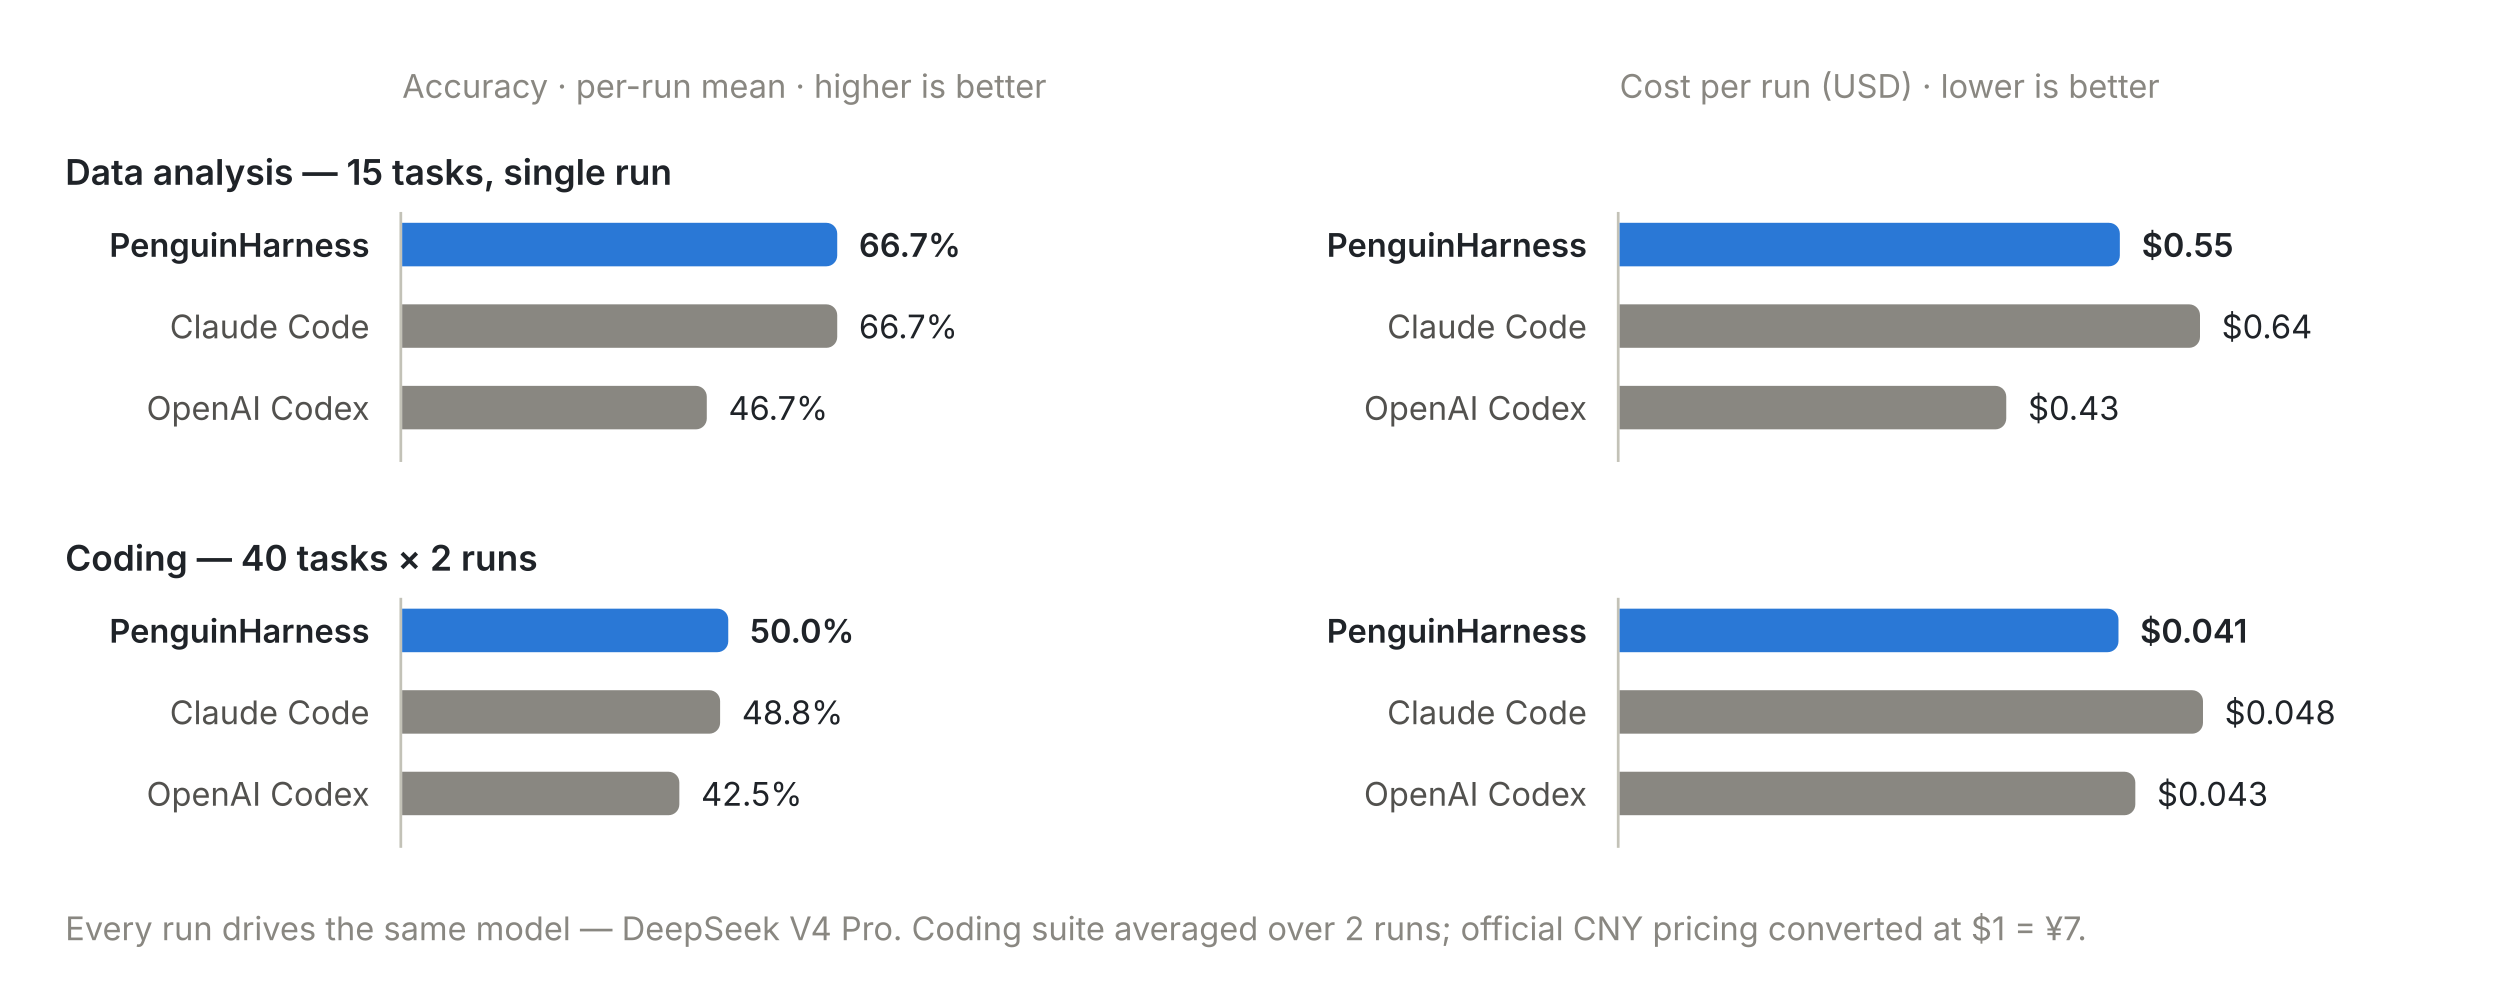
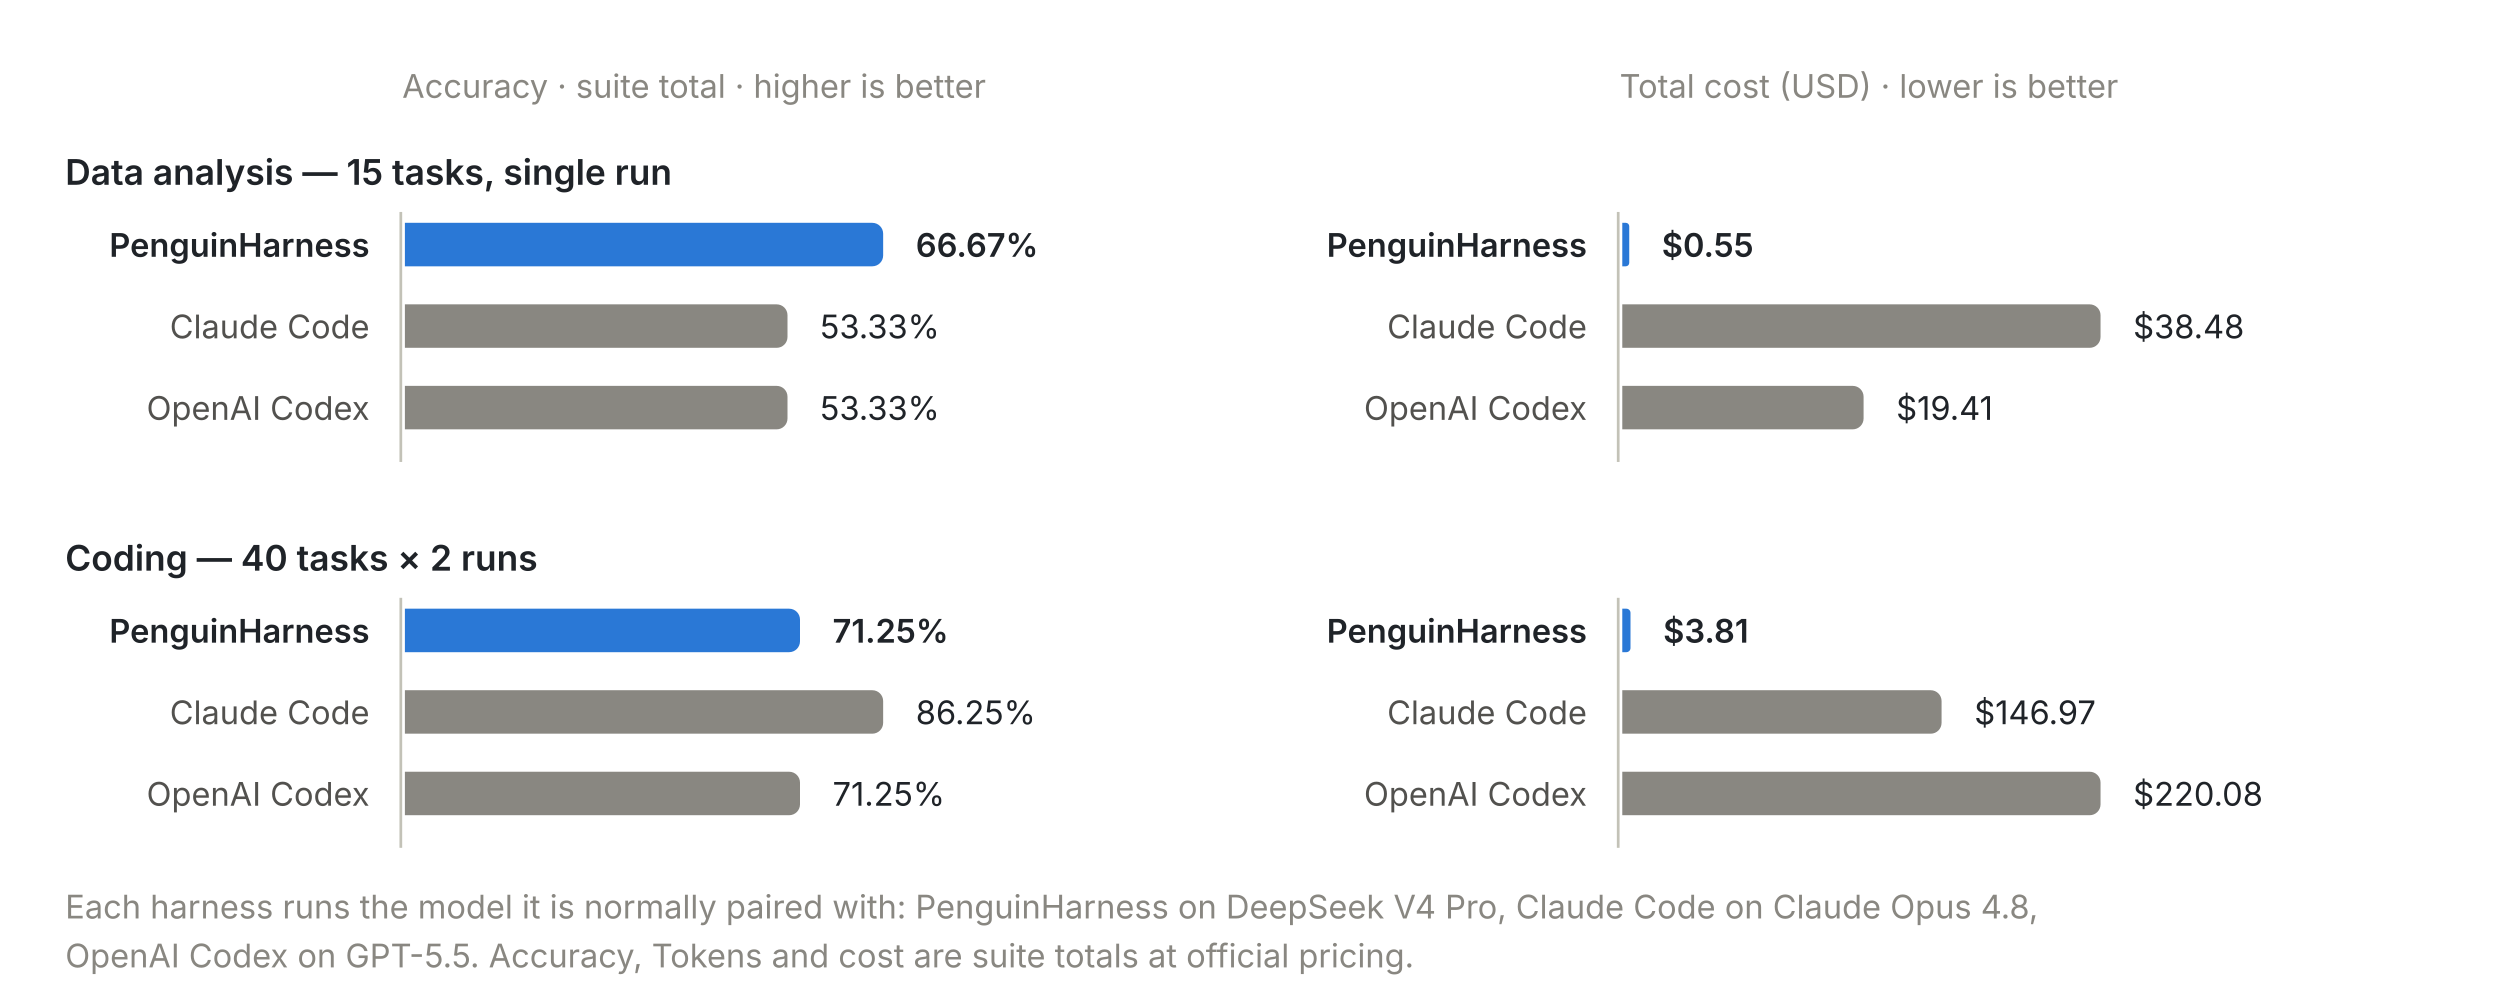
- <svg xmlns="http://www.w3.org/2000/svg" viewBox="0 0 920 368" width="920" height="368" role="img" aria-label="Benchmark: PenguinHarness vs Claude Code vs OpenAI Codex, accuracy and cost per run, all driven by DeepSeek V4 Pro">
-   <text x="148" y="36" font-size="12" font-weight="400" fill="#898781" text-anchor="start" font-family="system-ui, -apple-system, 'Segoe UI', sans-serif">Accuracy · per-run mean · higher is better</text>
-   <text x="596" y="36" font-size="12" font-weight="400" fill="#898781" text-anchor="start" font-family="system-ui, -apple-system, 'Segoe UI', sans-serif">Cost per run (USD) · lower is better</text>
+ <svg xmlns="http://www.w3.org/2000/svg" viewBox="0 0 920 368" width="920" height="368" role="img" aria-label="Benchmark: PenguinHarness vs Claude Code vs OpenAI Codex on two suites — comparable accuracy at a small fraction of the cost">
+   <text x="148" y="36" font-size="12" font-weight="400" fill="#898781" text-anchor="start" font-family="system-ui, -apple-system, 'Segoe UI', sans-serif">Accuracy · suite total · higher is better</text>
+   <text x="596" y="36" font-size="12" font-weight="400" fill="#898781" text-anchor="start" font-family="system-ui, -apple-system, 'Segoe UI', sans-serif">Total cost (USD) · lower is better</text>
  <text x="24" y="68" font-size="13" font-weight="600" fill="#1f2328" text-anchor="start" font-family="system-ui, -apple-system, 'Segoe UI', sans-serif">Data analysis — 15 tasks, single run</text>
  <rect x="147" y="78" width="1" height="92" fill="#c3c2b7" />
  <text x="136" y="94.5" font-size="12" font-weight="600" fill="#1f2328" text-anchor="end" font-family="system-ui, -apple-system, 'Segoe UI', sans-serif">PenguinHarness</text>
-   <path d="M148 82 h156.1 a4 4 0 0 1 4 4 v8 a4 4 0 0 1 -4 4 h-156.1 z" fill="#2a78d6" />
-   <text x="316.08" y="94.5" font-size="12" font-weight="600" fill="#1f2328" text-anchor="start" font-family="system-ui, -apple-system, 'Segoe UI', sans-serif">66.7%</text>
+   <path d="M149 82 h172.0 a4 4 0 0 1 4 4 v8 a4 4 0 0 1 -4 4 h-172.0 z" fill="#2a78d6" />
+   <text x="337" y="94.5" font-size="12" font-weight="600" fill="#1f2328" text-anchor="start" font-family="system-ui, -apple-system, 'Segoe UI', sans-serif">66.67%</text>
  <text x="136" y="124.5" font-size="12" font-weight="400" fill="#52514e" text-anchor="end" font-family="system-ui, -apple-system, 'Segoe UI', sans-serif">Claude Code</text>
-   <path d="M148 112 h156.1 a4 4 0 0 1 4 4 v8 a4 4 0 0 1 -4 4 h-156.1 z" fill="#898781" />
-   <text x="316.08" y="124.5" font-size="12" font-weight="400" fill="#1f2328" text-anchor="start" font-family="system-ui, -apple-system, 'Segoe UI', sans-serif">66.7%</text>
+   <path d="M149 112 h136.8 a4 4 0 0 1 4 4 v8 a4 4 0 0 1 -4 4 h-136.8 z" fill="#898781" />
+   <text x="301.784" y="124.5" font-size="12" font-weight="400" fill="#1f2328" text-anchor="start" font-family="system-ui, -apple-system, 'Segoe UI', sans-serif">53.33%</text>
  <text x="136" y="154.5" font-size="12" font-weight="400" fill="#52514e" text-anchor="end" font-family="system-ui, -apple-system, 'Segoe UI', sans-serif">OpenAI Codex</text>
-   <path d="M148 142 h108.1 a4 4 0 0 1 4 4 v8 a4 4 0 0 1 -4 4 h-108.1 z" fill="#898781" />
-   <text x="268.08" y="154.5" font-size="12" font-weight="400" fill="#1f2328" text-anchor="start" font-family="system-ui, -apple-system, 'Segoe UI', sans-serif">46.7%</text>
+   <path d="M149 142 h136.8 a4 4 0 0 1 4 4 v8 a4 4 0 0 1 -4 4 h-136.8 z" fill="#898781" />
+   <text x="301.784" y="154.5" font-size="12" font-weight="400" fill="#1f2328" text-anchor="start" font-family="system-ui, -apple-system, 'Segoe UI', sans-serif">53.33%</text>
  <rect x="595" y="78" width="1" height="92" fill="#c3c2b7" />
  <text x="584" y="94.5" font-size="12" font-weight="600" fill="#1f2328" text-anchor="end" font-family="system-ui, -apple-system, 'Segoe UI', sans-serif">PenguinHarness</text>
-   <path d="M596 82 h180.1 a4 4 0 0 1 4 4 v8 a4 4 0 0 1 -4 4 h-180.1 z" fill="#2a78d6" />
-   <text x="788.135" y="94.5" font-size="12" font-weight="600" fill="#1f2328" text-anchor="start" font-family="system-ui, -apple-system, 'Segoe UI', sans-serif">$0.55</text>
+   <path d="M597 82 h1.3 a1.263 1.263 0 0 1 1.263 1.263 v13.473 a1.263 1.263 0 0 1 -1.263 1.263 h-1.3 z" fill="#2a78d6" />
+   <text x="611.527" y="94.5" font-size="12" font-weight="600" fill="#1f2328" text-anchor="start" font-family="system-ui, -apple-system, 'Segoe UI', sans-serif">$0.55</text>
  <text x="584" y="124.5" font-size="12" font-weight="400" fill="#52514e" text-anchor="end" font-family="system-ui, -apple-system, 'Segoe UI', sans-serif">Claude Code</text>
-   <path d="M596 112 h209.6 a4 4 0 0 1 4 4 v8 a4 4 0 0 1 -4 4 h-209.6 z" fill="#898781" />
-   <text x="817.569" y="124.5" font-size="12" font-weight="400" fill="#1f2328" text-anchor="start" font-family="system-ui, -apple-system, 'Segoe UI', sans-serif">$0.64</text>
+   <path d="M597 112 h172.0 a4 4 0 0 1 4 4 v8 a4 4 0 0 1 -4 4 h-172.0 z" fill="#898781" />
+   <text x="785" y="124.5" font-size="12" font-weight="400" fill="#1f2328" text-anchor="start" font-family="system-ui, -apple-system, 'Segoe UI', sans-serif">$38.48</text>
  <text x="584" y="154.5" font-size="12" font-weight="400" fill="#52514e" text-anchor="end" font-family="system-ui, -apple-system, 'Segoe UI', sans-serif">OpenAI Codex</text>
-   <path d="M596 142 h138.3 a4 4 0 0 1 4 4 v8 a4 4 0 0 1 -4 4 h-138.3 z" fill="#898781" />
-   <text x="746.337" y="154.5" font-size="12" font-weight="400" fill="#1f2328" text-anchor="start" font-family="system-ui, -apple-system, 'Segoe UI', sans-serif">$0.43</text>
+   <path d="M597 142 h84.8 a4 4 0 0 1 4 4 v8 a4 4 0 0 1 -4 4 h-84.8 z" fill="#898781" />
+   <text x="697.795" y="154.5" font-size="12" font-weight="400" fill="#1f2328" text-anchor="start" font-family="system-ui, -apple-system, 'Segoe UI', sans-serif">$19.41</text>
  <text x="24" y="210" font-size="13" font-weight="600" fill="#1f2328" text-anchor="start" font-family="system-ui, -apple-system, 'Segoe UI', sans-serif">Coding — 40 tasks × 2 runs</text>
  <rect x="147" y="220" width="1" height="92" fill="#c3c2b7" />
  <text x="136" y="236.5" font-size="12" font-weight="600" fill="#1f2328" text-anchor="end" font-family="system-ui, -apple-system, 'Segoe UI', sans-serif">PenguinHarness</text>
-   <path d="M148 224 h116.0 a4 4 0 0 1 4 4 v8 a4 4 0 0 1 -4 4 h-116.0 z" fill="#2a78d6" />
-   <text x="276" y="236.5" font-size="12" font-weight="600" fill="#1f2328" text-anchor="start" font-family="system-ui, -apple-system, 'Segoe UI', sans-serif">50.0%</text>
+   <path d="M149 224 h141.4 a4 4 0 0 1 4 4 v8 a4 4 0 0 1 -4 4 h-141.4 z" fill="#2a78d6" />
+   <text x="306.391" y="236.5" font-size="12" font-weight="600" fill="#1f2328" text-anchor="start" font-family="system-ui, -apple-system, 'Segoe UI', sans-serif">71.25%</text>
  <text x="136" y="266.5" font-size="12" font-weight="400" fill="#52514e" text-anchor="end" font-family="system-ui, -apple-system, 'Segoe UI', sans-serif">Claude Code</text>
-   <path d="M148 254 h113.0 a4 4 0 0 1 4 4 v8 a4 4 0 0 1 -4 4 h-113.0 z" fill="#898781" />
-   <text x="273" y="266.5" font-size="12" font-weight="400" fill="#1f2328" text-anchor="start" font-family="system-ui, -apple-system, 'Segoe UI', sans-serif">48.8%</text>
+   <path d="M149 254 h172.0 a4 4 0 0 1 4 4 v8 a4 4 0 0 1 -4 4 h-172.0 z" fill="#898781" />
+   <text x="337" y="266.5" font-size="12" font-weight="400" fill="#1f2328" text-anchor="start" font-family="system-ui, -apple-system, 'Segoe UI', sans-serif">86.25%</text>
  <text x="136" y="296.5" font-size="12" font-weight="400" fill="#52514e" text-anchor="end" font-family="system-ui, -apple-system, 'Segoe UI', sans-serif">OpenAI Codex</text>
-   <path d="M148 284 h98.0 a4 4 0 0 1 4 4 v8 a4 4 0 0 1 -4 4 h-98.0 z" fill="#898781" />
-   <text x="258" y="296.5" font-size="12" font-weight="400" fill="#1f2328" text-anchor="start" font-family="system-ui, -apple-system, 'Segoe UI', sans-serif">42.5%</text>
+   <path d="M149 284 h141.4 a4 4 0 0 1 4 4 v8 a4 4 0 0 1 -4 4 h-141.4 z" fill="#898781" />
+   <text x="306.391" y="296.5" font-size="12" font-weight="400" fill="#1f2328" text-anchor="start" font-family="system-ui, -apple-system, 'Segoe UI', sans-serif">71.25%</text>
  <rect x="595" y="220" width="1" height="92" fill="#c3c2b7" />
  <text x="584" y="236.5" font-size="12" font-weight="600" fill="#1f2328" text-anchor="end" font-family="system-ui, -apple-system, 'Segoe UI', sans-serif">PenguinHarness</text>
-   <path d="M596 224 h179.6 a4 4 0 0 1 4 4 v8 a4 4 0 0 1 -4 4 h-179.6 z" fill="#2a78d6" />
-   <text x="787.556" y="236.5" font-size="12" font-weight="600" fill="#1f2328" text-anchor="start" font-family="system-ui, -apple-system, 'Segoe UI', sans-serif">$0.041</text>
+   <path d="M597 224 h1.5 a1.524 1.524 0 0 1 1.524 1.524 v12.952 a1.524 1.524 0 0 1 -1.524 1.524 h-1.5 z" fill="#2a78d6" />
+   <text x="612.048" y="236.5" font-size="12" font-weight="600" fill="#1f2328" text-anchor="start" font-family="system-ui, -apple-system, 'Segoe UI', sans-serif">$3.81</text>
  <text x="584" y="266.5" font-size="12" font-weight="400" fill="#52514e" text-anchor="end" font-family="system-ui, -apple-system, 'Segoe UI', sans-serif">Claude Code</text>
-   <path d="M596 254 h210.7 a4 4 0 0 1 4 4 v8 a4 4 0 0 1 -4 4 h-210.7 z" fill="#898781" />
-   <text x="818.667" y="266.5" font-size="12" font-weight="400" fill="#1f2328" text-anchor="start" font-family="system-ui, -apple-system, 'Segoe UI', sans-serif">$0.048</text>
+   <path d="M597 254 h113.5 a4 4 0 0 1 4 4 v8 a4 4 0 0 1 -4 4 h-113.5 z" fill="#898781" />
+   <text x="726.533" y="266.5" font-size="12" font-weight="400" fill="#1f2328" text-anchor="start" font-family="system-ui, -apple-system, 'Segoe UI', sans-serif">$146.97</text>
  <text x="584" y="296.5" font-size="12" font-weight="400" fill="#52514e" text-anchor="end" font-family="system-ui, -apple-system, 'Segoe UI', sans-serif">OpenAI Codex</text>
-   <path d="M596 284 h185.8 a4 4 0 0 1 4 4 v8 a4 4 0 0 1 -4 4 h-185.8 z" fill="#898781" />
-   <text x="793.778" y="296.5" font-size="12" font-weight="400" fill="#1f2328" text-anchor="start" font-family="system-ui, -apple-system, 'Segoe UI', sans-serif">$0.043</text>
-   <text x="24" y="346" font-size="12" font-weight="400" fill="#898781" text-anchor="start" font-family="system-ui, -apple-system, 'Segoe UI', sans-serif">Every run drives the same model — DeepSeek V4 Pro. Coding suite averaged over 2 runs; official CNY pricing converted at $1 = ¥7.</text>
+   <path d="M597 284 h172.0 a4 4 0 0 1 4 4 v8 a4 4 0 0 1 -4 4 h-172.0 z" fill="#898781" />
+   <text x="785" y="296.5" font-size="12" font-weight="400" fill="#1f2328" text-anchor="start" font-family="system-ui, -apple-system, 'Segoe UI', sans-serif">$220.08</text>
+   <text x="24" y="338" font-size="12" font-weight="400" fill="#898781" text-anchor="start" font-family="system-ui, -apple-system, 'Segoe UI', sans-serif">Each harness runs the model it is normally paired with: PenguinHarness on DeepSeek V4 Pro, Claude Code on Claude Opus 4.8,</text>
+   <text x="24" y="356" font-size="12" font-weight="400" fill="#898781" text-anchor="start" font-family="system-ui, -apple-system, 'Segoe UI', sans-serif">OpenAI Codex on GPT-5.5. Accuracy, Tokens and cost are suite totals at official pricing.</text>
</svg>
